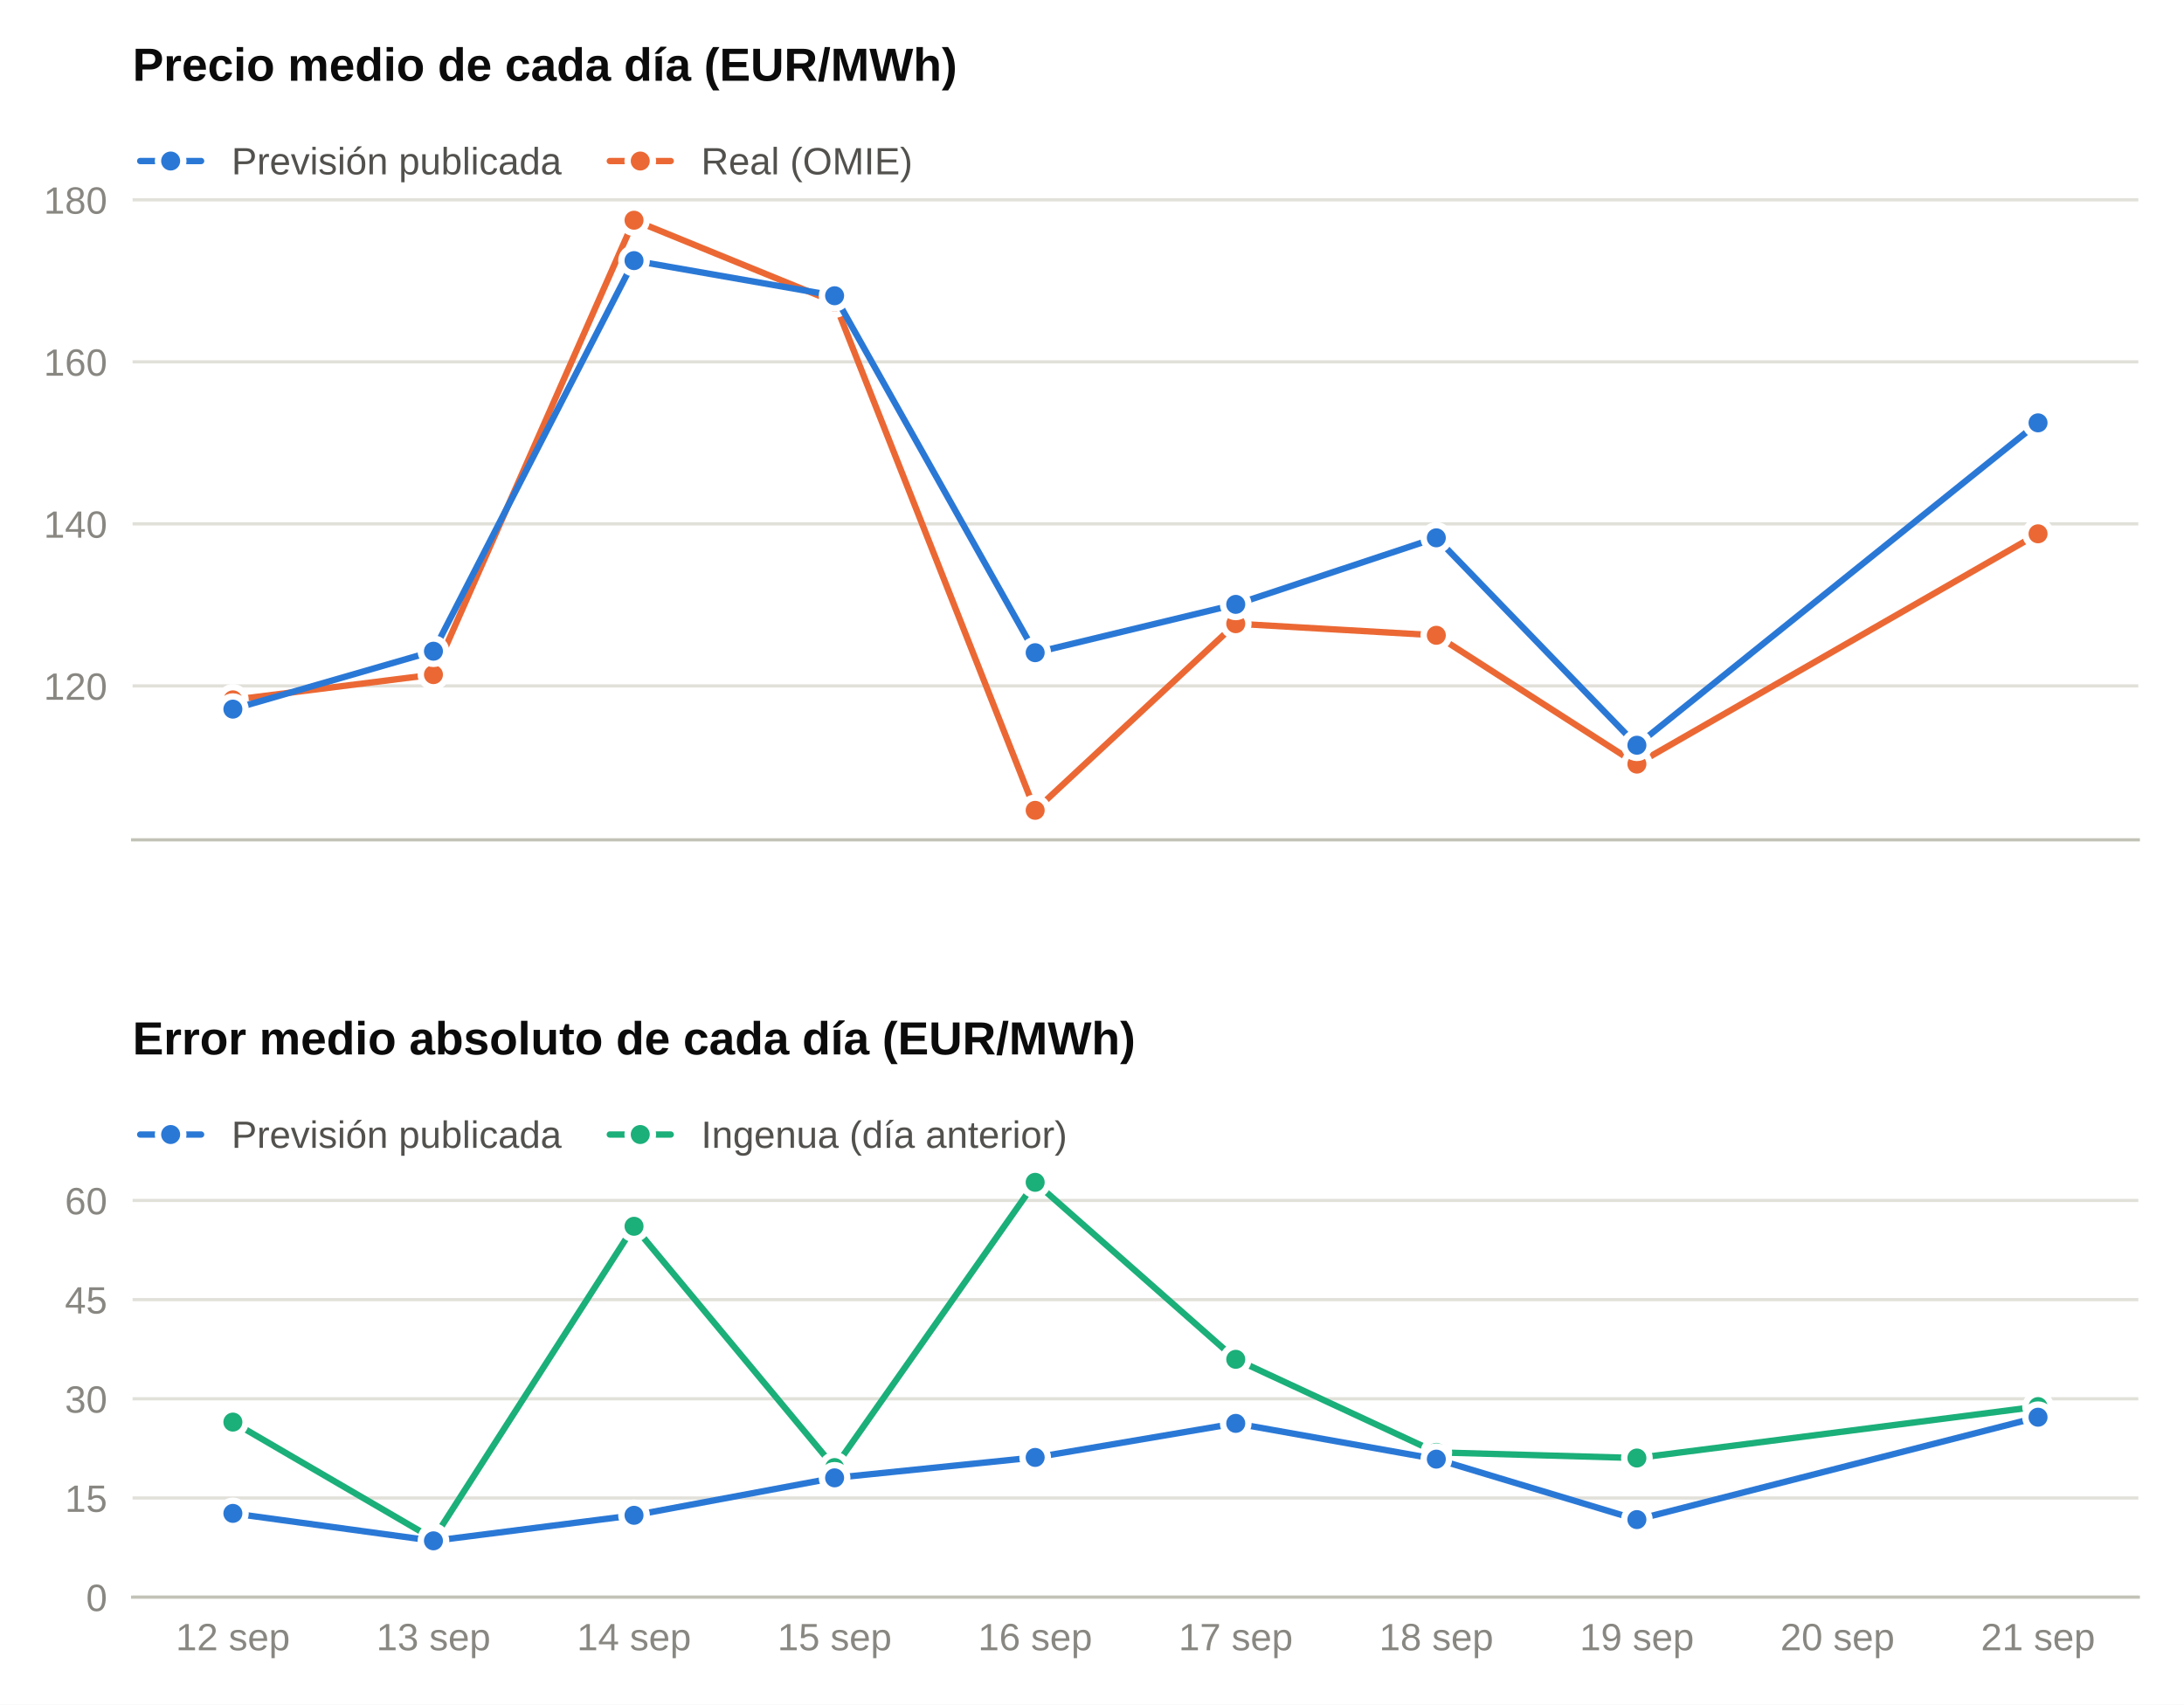
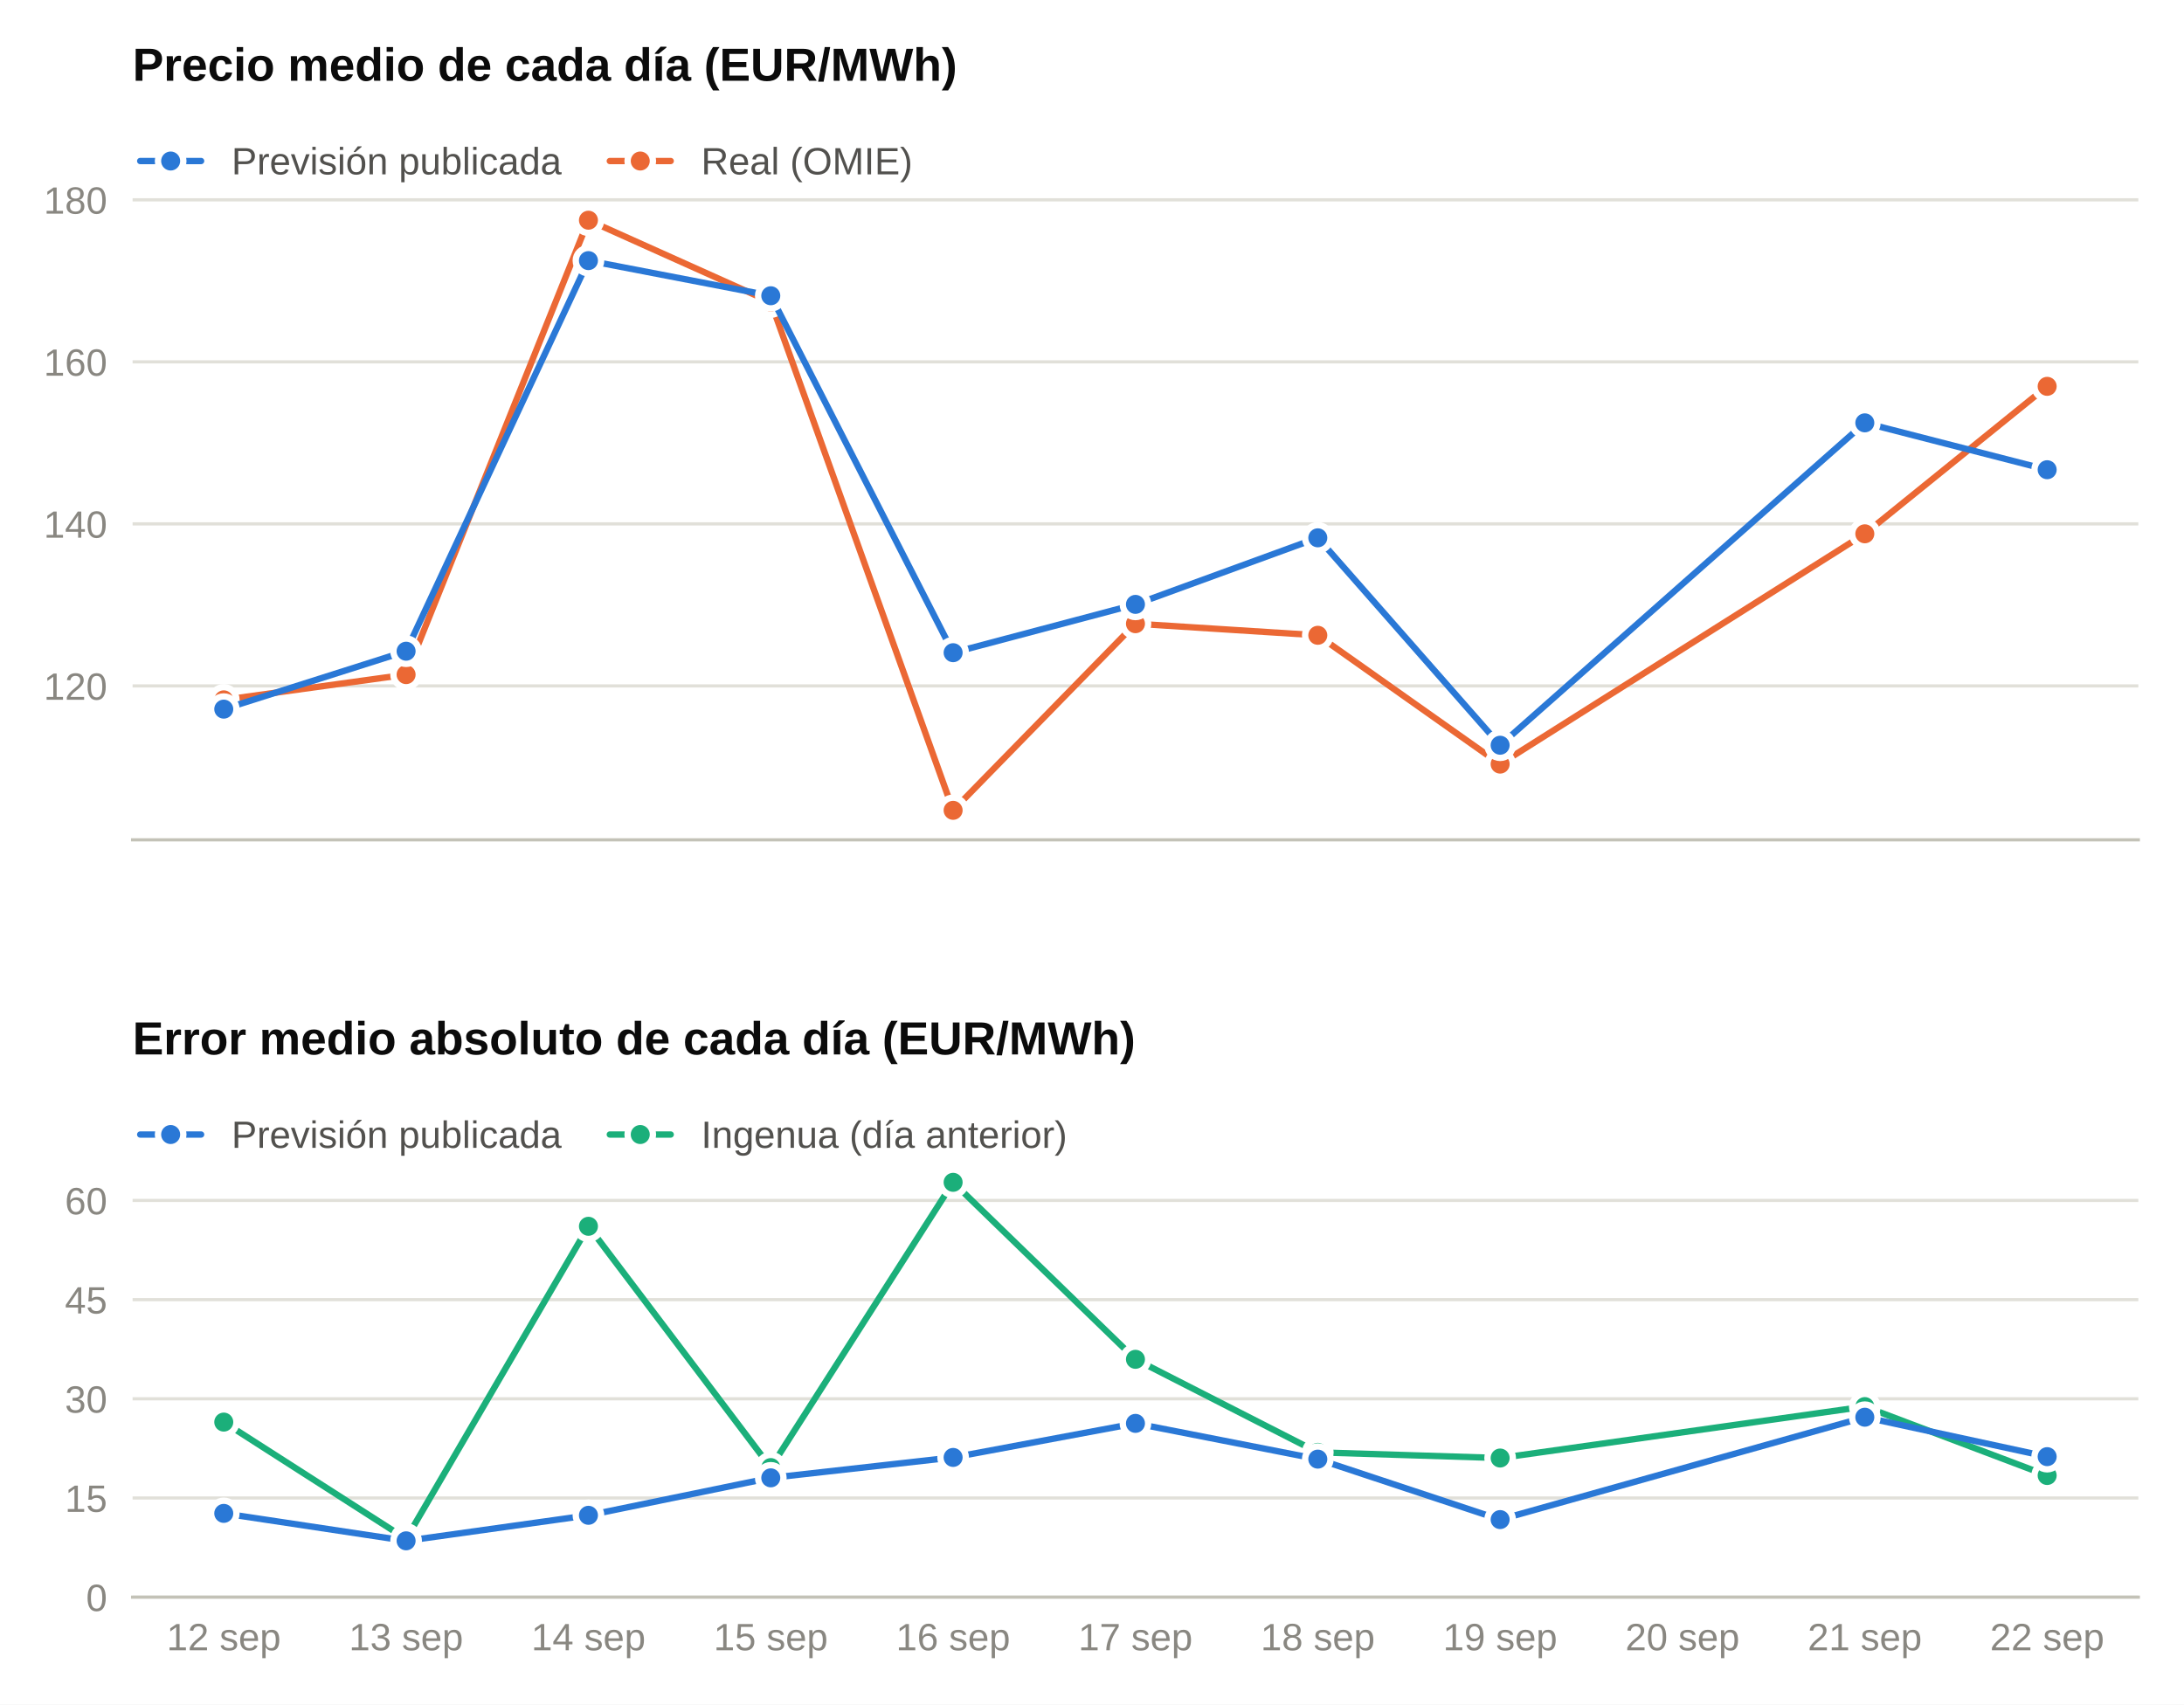
<svg xmlns="http://www.w3.org/2000/svg" xmlns:xlink="http://www.w3.org/1999/xlink" width="516.455pt" height="403.166pt" viewBox="0 0 516.455 403.166" version="1.1">
  <defs>
    <style type="text/css">*{stroke-linejoin: round; stroke-linecap: butt}</style>
  </defs>
  <g id="figure_1">
    <g id="patch_1">
      <path d="M 0 403.166  L 516.455 403.166  L 516.455 0  L 0 0  z " style="fill: #ffffff" />
    </g>
    <g id="axes_1">
      <g id="patch_2">
        <path d="M 31.355 198.629  L 505.655 198.629  L 505.655 45.103  L 31.355 45.103  z " style="fill: #ffffff" />
      </g>
      <g id="matplotlib.axis_1">
        <g id="xtick_1">
          <g id="line2d_1" />
        </g>
        <g id="xtick_2">
          <g id="line2d_2" />
        </g>
        <g id="xtick_3">
          <g id="line2d_3" />
        </g>
        <g id="xtick_4">
          <g id="line2d_4" />
        </g>
        <g id="xtick_5">
          <g id="line2d_5" />
        </g>
        <g id="xtick_6">
          <g id="line2d_6" />
        </g>
        <g id="xtick_7">
          <g id="line2d_7" />
        </g>
        <g id="xtick_8">
          <g id="line2d_8" />
        </g>
        <g id="xtick_9">
          <g id="line2d_9" />
        </g>
        <g id="xtick_10">
          <g id="line2d_10" />
        </g>
+         <g id="xtick_11">
+           <g id="line2d_11" />
+         </g>
      </g>
      <g id="matplotlib.axis_2">
        <g id="ytick_1">
-           <g id="line2d_11">
+           <g id="line2d_12">
            <path d="M 31.355 162.22  L 505.655 162.22  " clip-path="url(#pcca6787718)" style="fill: none; stroke: #e1e0d9; stroke-width: 0.75; stroke-linecap: square" />
          </g>
-           <g id="line2d_12" />
+           <g id="line2d_13" />
          <g id="text_1">
            <text style="font-size: 9px; font-family: 'Segoe UI', 'Helvetica Neue', 'Arial', 'DejaVu Sans', sans-serif; text-anchor: end; fill: #898781" x="25.355" y="165.496" transform="rotate(-0 25.35469 165.4962)">120</text>
          </g>
        </g>
        <g id="ytick_2">
-           <g id="line2d_13">
+           <g id="line2d_14">
            <path d="M 31.355 123.899  L 505.655 123.899  " clip-path="url(#pcca6787718)" style="fill: none; stroke: #e1e0d9; stroke-width: 0.75; stroke-linecap: square" />
          </g>
-           <g id="line2d_14" />
+           <g id="line2d_15" />
          <g id="text_2">
            <text style="font-size: 9px; font-family: 'Segoe UI', 'Helvetica Neue', 'Arial', 'DejaVu Sans', sans-serif; text-anchor: end; fill: #898781" x="25.355" y="127.176" transform="rotate(-0 25.35469 127.1756)">140</text>
          </g>
        </g>
        <g id="ytick_3">
-           <g id="line2d_15">
+           <g id="line2d_16">
            <path d="M 31.355 85.579  L 505.655 85.579  " clip-path="url(#pcca6787718)" style="fill: none; stroke: #e1e0d9; stroke-width: 0.75; stroke-linecap: square" />
          </g>
-           <g id="line2d_16" />
+           <g id="line2d_17" />
          <g id="text_3">
            <text style="font-size: 9px; font-family: 'Segoe UI', 'Helvetica Neue', 'Arial', 'DejaVu Sans', sans-serif; text-anchor: end; fill: #898781" x="25.355" y="88.855" transform="rotate(-0 25.35469 88.85491)">160</text>
          </g>
        </g>
        <g id="ytick_4">
-           <g id="line2d_17">
+           <g id="line2d_18">
            <path d="M 31.355 47.258  L 505.655 47.258  " clip-path="url(#pcca6787718)" style="fill: none; stroke: #e1e0d9; stroke-width: 0.75; stroke-linecap: square" />
          </g>
-           <g id="line2d_18" />
+           <g id="line2d_19" />
          <g id="text_4">
            <text style="font-size: 9px; font-family: 'Segoe UI', 'Helvetica Neue', 'Arial', 'DejaVu Sans', sans-serif; text-anchor: end; fill: #898781" x="25.355" y="50.534" transform="rotate(-0 25.35469 50.53425)">180</text>
          </g>
        </g>
      </g>
-       <g id="line2d_19">
-         <path d="M 55.07 165.52  L 102.5 159.552  L 149.93 52.082  L 197.36 71.443  L 244.79 191.651  L 292.22 147.512  L 339.65 150.251  L 387.08 180.716  L 481.94 126.25  " clip-path="url(#pcca6787718)" style="fill: none; stroke: #eb6834; stroke-width: 1.5; stroke-linecap: round" />
+       <g id="line2d_20">
+         <path d="M 52.914 165.52  L 96.032 159.552  L 139.15 52.082  L 182.268 71.443  L 225.387 191.651  L 268.505 147.512  L 311.623 150.251  L 354.741 180.716  L 440.977 126.25  L 484.096 91.373  " clip-path="url(#pcca6787718)" style="fill: none; stroke: #eb6834; stroke-width: 1.5; stroke-linecap: round" />
        <defs>
          <path id="m348eba89e2" d="M 0 3  C 0.796 3 1.559 2.684 2.121 2.121  C 2.684 1.559 3 0.796 3 0  C 3 -0.796 2.684 -1.559 2.121 -2.121  C 1.559 -2.684 0.796 -3 0 -3  C -0.796 -3 -1.559 -2.684 -2.121 -2.121  C -2.684 -1.559 -3 -0.796 -3 0  C -3 0.796 -2.684 1.559 -2.121 2.121  C -1.559 2.684 -0.796 3 0 3  z " style="stroke: #ffffff; stroke-width: 1.5" />
        </defs>
        <g clip-path="url(#pcca6787718)">
-           <use xlink:href="#m348eba89e2" x="55.07" y="165.52" style="fill: #eb6834; stroke: #ffffff; stroke-width: 1.5" />
-           <use xlink:href="#m348eba89e2" x="102.5" y="159.552" style="fill: #eb6834; stroke: #ffffff; stroke-width: 1.5" />
-           <use xlink:href="#m348eba89e2" x="149.93" y="52.082" style="fill: #eb6834; stroke: #ffffff; stroke-width: 1.5" />
-           <use xlink:href="#m348eba89e2" x="197.36" y="71.443" style="fill: #eb6834; stroke: #ffffff; stroke-width: 1.5" />
-           <use xlink:href="#m348eba89e2" x="244.79" y="191.651" style="fill: #eb6834; stroke: #ffffff; stroke-width: 1.5" />
-           <use xlink:href="#m348eba89e2" x="292.22" y="147.512" style="fill: #eb6834; stroke: #ffffff; stroke-width: 1.5" />
-           <use xlink:href="#m348eba89e2" x="339.65" y="150.251" style="fill: #eb6834; stroke: #ffffff; stroke-width: 1.5" />
-           <use xlink:href="#m348eba89e2" x="387.08" y="180.716" style="fill: #eb6834; stroke: #ffffff; stroke-width: 1.5" />
-           <use xlink:href="#m348eba89e2" x="481.94" y="126.25" style="fill: #eb6834; stroke: #ffffff; stroke-width: 1.5" />
+           <use xlink:href="#m348eba89e2" x="52.914" y="165.52" style="fill: #eb6834; stroke: #ffffff; stroke-width: 1.5" />
+           <use xlink:href="#m348eba89e2" x="96.032" y="159.552" style="fill: #eb6834; stroke: #ffffff; stroke-width: 1.5" />
+           <use xlink:href="#m348eba89e2" x="139.15" y="52.082" style="fill: #eb6834; stroke: #ffffff; stroke-width: 1.5" />
+           <use xlink:href="#m348eba89e2" x="182.268" y="71.443" style="fill: #eb6834; stroke: #ffffff; stroke-width: 1.5" />
+           <use xlink:href="#m348eba89e2" x="225.387" y="191.651" style="fill: #eb6834; stroke: #ffffff; stroke-width: 1.5" />
+           <use xlink:href="#m348eba89e2" x="268.505" y="147.512" style="fill: #eb6834; stroke: #ffffff; stroke-width: 1.5" />
+           <use xlink:href="#m348eba89e2" x="311.623" y="150.251" style="fill: #eb6834; stroke: #ffffff; stroke-width: 1.5" />
+           <use xlink:href="#m348eba89e2" x="354.741" y="180.716" style="fill: #eb6834; stroke: #ffffff; stroke-width: 1.5" />
+           <use xlink:href="#m348eba89e2" x="440.977" y="126.25" style="fill: #eb6834; stroke: #ffffff; stroke-width: 1.5" />
+           <use xlink:href="#m348eba89e2" x="484.096" y="91.373" style="fill: #eb6834; stroke: #ffffff; stroke-width: 1.5" />
        </g>
      </g>
      <g id="patch_3">
        <path d="M 31.355 198.629  L 505.655 198.629  " style="fill: none; stroke: #c3c2b7; stroke-width: 0.75; stroke-linejoin: miter; stroke-linecap: square" />
      </g>
-       <g id="line2d_20">
-         <path d="M 55.07 167.715  L 102.5 154.018  L 149.93 61.638  L 197.36 69.946  L 244.79 154.368  L 292.22 142.94  L 339.65 127.2  L 387.08 176.254  L 481.94 100.008  " clip-path="url(#pcca6787718)" style="fill: none; stroke: #2a78d6; stroke-width: 1.5; stroke-linecap: round" />
+       <g id="line2d_21">
+         <path d="M 52.914 167.715  L 96.032 154.018  L 139.15 61.638  L 182.268 69.946  L 225.387 154.368  L 268.505 142.94  L 311.623 127.2  L 354.741 176.254  L 440.977 100.008  L 484.096 111.093  " clip-path="url(#pcca6787718)" style="fill: none; stroke: #2a78d6; stroke-width: 1.5; stroke-linecap: round" />
        <defs>
          <path id="m79700483b9" d="M 0 3  C 0.796 3 1.559 2.684 2.121 2.121  C 2.684 1.559 3 0.796 3 0  C 3 -0.796 2.684 -1.559 2.121 -2.121  C 1.559 -2.684 0.796 -3 0 -3  C -0.796 -3 -1.559 -2.684 -2.121 -2.121  C -2.684 -1.559 -3 -0.796 -3 0  C -3 0.796 -2.684 1.559 -2.121 2.121  C -1.559 2.684 -0.796 3 0 3  z " style="stroke: #ffffff; stroke-width: 1.5" />
        </defs>
        <g clip-path="url(#pcca6787718)">
-           <use xlink:href="#m79700483b9" x="55.07" y="167.715" style="fill: #2a78d6; stroke: #ffffff; stroke-width: 1.5" />
-           <use xlink:href="#m79700483b9" x="102.5" y="154.018" style="fill: #2a78d6; stroke: #ffffff; stroke-width: 1.5" />
-           <use xlink:href="#m79700483b9" x="149.93" y="61.638" style="fill: #2a78d6; stroke: #ffffff; stroke-width: 1.5" />
-           <use xlink:href="#m79700483b9" x="197.36" y="69.946" style="fill: #2a78d6; stroke: #ffffff; stroke-width: 1.5" />
-           <use xlink:href="#m79700483b9" x="244.79" y="154.368" style="fill: #2a78d6; stroke: #ffffff; stroke-width: 1.5" />
-           <use xlink:href="#m79700483b9" x="292.22" y="142.94" style="fill: #2a78d6; stroke: #ffffff; stroke-width: 1.5" />
-           <use xlink:href="#m79700483b9" x="339.65" y="127.2" style="fill: #2a78d6; stroke: #ffffff; stroke-width: 1.5" />
-           <use xlink:href="#m79700483b9" x="387.08" y="176.254" style="fill: #2a78d6; stroke: #ffffff; stroke-width: 1.5" />
-           <use xlink:href="#m79700483b9" x="481.94" y="100.008" style="fill: #2a78d6; stroke: #ffffff; stroke-width: 1.5" />
+           <use xlink:href="#m79700483b9" x="52.914" y="167.715" style="fill: #2a78d6; stroke: #ffffff; stroke-width: 1.5" />
+           <use xlink:href="#m79700483b9" x="96.032" y="154.018" style="fill: #2a78d6; stroke: #ffffff; stroke-width: 1.5" />
+           <use xlink:href="#m79700483b9" x="139.15" y="61.638" style="fill: #2a78d6; stroke: #ffffff; stroke-width: 1.5" />
+           <use xlink:href="#m79700483b9" x="182.268" y="69.946" style="fill: #2a78d6; stroke: #ffffff; stroke-width: 1.5" />
+           <use xlink:href="#m79700483b9" x="225.387" y="154.368" style="fill: #2a78d6; stroke: #ffffff; stroke-width: 1.5" />
+           <use xlink:href="#m79700483b9" x="268.505" y="142.94" style="fill: #2a78d6; stroke: #ffffff; stroke-width: 1.5" />
+           <use xlink:href="#m79700483b9" x="311.623" y="127.2" style="fill: #2a78d6; stroke: #ffffff; stroke-width: 1.5" />
+           <use xlink:href="#m79700483b9" x="354.741" y="176.254" style="fill: #2a78d6; stroke: #ffffff; stroke-width: 1.5" />
+           <use xlink:href="#m79700483b9" x="440.977" y="100.008" style="fill: #2a78d6; stroke: #ffffff; stroke-width: 1.5" />
+           <use xlink:href="#m79700483b9" x="484.096" y="111.093" style="fill: #2a78d6; stroke: #ffffff; stroke-width: 1.5" />
        </g>
      </g>
      <g id="text_5">
        <text style="font-weight: 600; font-size: 11px; font-family: 'Segoe UI', 'Helvetica Neue', 'Arial', 'DejaVu Sans', sans-serif; text-anchor: start; fill: #0b0b0b" x="31.355" y="19.103" transform="rotate(-0 31.35469 19.10328)">Precio medio de cada día (EUR/MWh)</text>
      </g>
      <g id="legend_1">
-         <g id="line2d_21">
+         <g id="line2d_22">
          <path d="M 33.155 38.083  L 40.355 38.083  L 47.555 38.083  " style="fill: none; stroke: #2a78d6; stroke-width: 1.5; stroke-linecap: round" />
          <g>
            <use xlink:href="#m79700483b9" x="40.355" y="38.083" style="fill: #2a78d6; stroke: #ffffff; stroke-width: 1.5" />
          </g>
        </g>
        <g id="text_6">
          <text style="font-size: 9px; font-family: 'Segoe UI', 'Helvetica Neue', 'Arial', 'DejaVu Sans', sans-serif; text-anchor: start; fill: #52514e" x="54.755" y="41.233" transform="rotate(-0 54.75469 41.23328)">Previsión publicada</text>
        </g>
-         <g id="line2d_22">
+         <g id="line2d_23">
          <path d="M 144.203 38.083  L 151.403 38.083  L 158.603 38.083  " style="fill: none; stroke: #eb6834; stroke-width: 1.5; stroke-linecap: round" />
          <g>
            <use xlink:href="#m348eba89e2" x="151.403" y="38.083" style="fill: #eb6834; stroke: #ffffff; stroke-width: 1.5" />
          </g>
        </g>
        <g id="text_7">
          <text style="font-size: 9px; font-family: 'Segoe UI', 'Helvetica Neue', 'Arial', 'DejaVu Sans', sans-serif; text-anchor: start; fill: #52514e" x="165.803" y="41.233" transform="rotate(-0 165.8034 41.23328)">Real (OMIE)</text>
        </g>
      </g>
    </g>
    <g id="axes_2">
      <g id="patch_4">
        <path d="M 31.355 377.743  L 505.655 377.743  L 505.655 275.393  L 31.355 275.393  z " style="fill: #ffffff" />
      </g>
      <g id="matplotlib.axis_3">
-         <g id="xtick_11">
-           <g id="line2d_23" />
-           <g id="text_8">
-             <text style="font-size: 9px; font-family: 'Segoe UI', 'Helvetica Neue', 'Arial', 'DejaVu Sans', sans-serif; text-anchor: middle; fill: #898781" x="55.07" y="390.296" transform="rotate(-0 55.06969 390.2955)">12 sep</text>
-           </g>
-         </g>
        <g id="xtick_12">
          <g id="line2d_24" />
-           <g id="text_9">
-             <text style="font-size: 9px; font-family: 'Segoe UI', 'Helvetica Neue', 'Arial', 'DejaVu Sans', sans-serif; text-anchor: middle; fill: #898781" x="102.5" y="390.296" transform="rotate(-0 102.4997 390.2955)">13 sep</text>
+           <g id="text_8">
+             <text style="font-size: 9px; font-family: 'Segoe UI', 'Helvetica Neue', 'Arial', 'DejaVu Sans', sans-serif; text-anchor: middle; fill: #898781" x="52.914" y="390.296" transform="rotate(-0 52.91378 390.2955)">12 sep</text>
          </g>
        </g>
        <g id="xtick_13">
          <g id="line2d_25" />
-           <g id="text_10">
-             <text style="font-size: 9px; font-family: 'Segoe UI', 'Helvetica Neue', 'Arial', 'DejaVu Sans', sans-serif; text-anchor: middle; fill: #898781" x="149.93" y="390.296" transform="rotate(-0 149.9297 390.2955)">14 sep</text>
+           <g id="text_9">
+             <text style="font-size: 9px; font-family: 'Segoe UI', 'Helvetica Neue', 'Arial', 'DejaVu Sans', sans-serif; text-anchor: middle; fill: #898781" x="96.032" y="390.296" transform="rotate(-0 96.03196 390.2955)">13 sep</text>
          </g>
        </g>
        <g id="xtick_14">
          <g id="line2d_26" />
-           <g id="text_11">
-             <text style="font-size: 9px; font-family: 'Segoe UI', 'Helvetica Neue', 'Arial', 'DejaVu Sans', sans-serif; text-anchor: middle; fill: #898781" x="197.36" y="390.296" transform="rotate(-0 197.3597 390.2955)">15 sep</text>
+           <g id="text_10">
+             <text style="font-size: 9px; font-family: 'Segoe UI', 'Helvetica Neue', 'Arial', 'DejaVu Sans', sans-serif; text-anchor: middle; fill: #898781" x="139.15" y="390.296" transform="rotate(-0 139.1501 390.2955)">14 sep</text>
          </g>
        </g>
        <g id="xtick_15">
          <g id="line2d_27" />
-           <g id="text_12">
-             <text style="font-size: 9px; font-family: 'Segoe UI', 'Helvetica Neue', 'Arial', 'DejaVu Sans', sans-serif; text-anchor: middle; fill: #898781" x="244.79" y="390.296" transform="rotate(-0 244.7897 390.2955)">16 sep</text>
+           <g id="text_11">
+             <text style="font-size: 9px; font-family: 'Segoe UI', 'Helvetica Neue', 'Arial', 'DejaVu Sans', sans-serif; text-anchor: middle; fill: #898781" x="182.268" y="390.296" transform="rotate(-0 182.2683 390.2955)">15 sep</text>
          </g>
        </g>
        <g id="xtick_16">
          <g id="line2d_28" />
-           <g id="text_13">
-             <text style="font-size: 9px; font-family: 'Segoe UI', 'Helvetica Neue', 'Arial', 'DejaVu Sans', sans-serif; text-anchor: middle; fill: #898781" x="292.22" y="390.296" transform="rotate(-0 292.2197 390.2955)">17 sep</text>
+           <g id="text_12">
+             <text style="font-size: 9px; font-family: 'Segoe UI', 'Helvetica Neue', 'Arial', 'DejaVu Sans', sans-serif; text-anchor: middle; fill: #898781" x="225.387" y="390.296" transform="rotate(-0 225.3865 390.2955)">16 sep</text>
          </g>
        </g>
        <g id="xtick_17">
          <g id="line2d_29" />
-           <g id="text_14">
-             <text style="font-size: 9px; font-family: 'Segoe UI', 'Helvetica Neue', 'Arial', 'DejaVu Sans', sans-serif; text-anchor: middle; fill: #898781" x="339.65" y="390.296" transform="rotate(-0 339.6497 390.2955)">18 sep</text>
+           <g id="text_13">
+             <text style="font-size: 9px; font-family: 'Segoe UI', 'Helvetica Neue', 'Arial', 'DejaVu Sans', sans-serif; text-anchor: middle; fill: #898781" x="268.505" y="390.296" transform="rotate(-0 268.5047 390.2955)">17 sep</text>
          </g>
        </g>
        <g id="xtick_18">
          <g id="line2d_30" />
-           <g id="text_15">
-             <text style="font-size: 9px; font-family: 'Segoe UI', 'Helvetica Neue', 'Arial', 'DejaVu Sans', sans-serif; text-anchor: middle; fill: #898781" x="387.08" y="390.296" transform="rotate(-0 387.0797 390.2955)">19 sep</text>
+           <g id="text_14">
+             <text style="font-size: 9px; font-family: 'Segoe UI', 'Helvetica Neue', 'Arial', 'DejaVu Sans', sans-serif; text-anchor: middle; fill: #898781" x="311.623" y="390.296" transform="rotate(-0 311.6229 390.2955)">18 sep</text>
          </g>
        </g>
        <g id="xtick_19">
          <g id="line2d_31" />
-           <g id="text_16">
-             <text style="font-size: 9px; font-family: 'Segoe UI', 'Helvetica Neue', 'Arial', 'DejaVu Sans', sans-serif; text-anchor: middle; fill: #898781" x="434.51" y="390.296" transform="rotate(-0 434.5097 390.2955)">20 sep</text>
+           <g id="text_15">
+             <text style="font-size: 9px; font-family: 'Segoe UI', 'Helvetica Neue', 'Arial', 'DejaVu Sans', sans-serif; text-anchor: middle; fill: #898781" x="354.741" y="390.296" transform="rotate(-0 354.7411 390.2955)">19 sep</text>
          </g>
        </g>
        <g id="xtick_20">
          <g id="line2d_32" />
+           <g id="text_16">
+             <text style="font-size: 9px; font-family: 'Segoe UI', 'Helvetica Neue', 'Arial', 'DejaVu Sans', sans-serif; text-anchor: middle; fill: #898781" x="397.859" y="390.296" transform="rotate(-0 397.8592 390.2955)">20 sep</text>
+           </g>
+         </g>
+         <g id="xtick_21">
+           <g id="line2d_33" />
          <g id="text_17">
-             <text style="font-size: 9px; font-family: 'Segoe UI', 'Helvetica Neue', 'Arial', 'DejaVu Sans', sans-serif; text-anchor: middle; fill: #898781" x="481.94" y="390.296" transform="rotate(-0 481.9397 390.2955)">21 sep</text>
+             <text style="font-size: 9px; font-family: 'Segoe UI', 'Helvetica Neue', 'Arial', 'DejaVu Sans', sans-serif; text-anchor: middle; fill: #898781" x="440.977" y="390.296" transform="rotate(-0 440.9774 390.2955)">21 sep</text>
+           </g>
+         </g>
+         <g id="xtick_22">
+           <g id="line2d_34" />
+           <g id="text_18">
+             <text style="font-size: 9px; font-family: 'Segoe UI', 'Helvetica Neue', 'Arial', 'DejaVu Sans', sans-serif; text-anchor: middle; fill: #898781" x="484.096" y="390.296" transform="rotate(-0 484.0956 390.2955)">22 sep</text>
          </g>
        </g>
      </g>
      <g id="matplotlib.axis_4">
        <g id="ytick_5">
-           <g id="line2d_33">
+           <g id="line2d_35">
            <path d="M 31.355 377.743  L 505.655 377.743  " clip-path="url(#pa7844a86a4)" style="fill: none; stroke: #e1e0d9; stroke-width: 0.75; stroke-linecap: square" />
-           </g>
-           <g id="line2d_34" />
-           <g id="text_18">
-             <text style="font-size: 9px; font-family: 'Segoe UI', 'Helvetica Neue', 'Arial', 'DejaVu Sans', sans-serif; text-anchor: end; fill: #898781" x="25.355" y="381.019" transform="rotate(-0 25.35469 381.0194)">0</text>
-           </g>
-         </g>
-         <g id="ytick_6">
-           <g id="line2d_35">
-             <path d="M 31.355 354.286  L 505.655 354.286  " clip-path="url(#pa7844a86a4)" style="fill: none; stroke: #e1e0d9; stroke-width: 0.75; stroke-linecap: square" />
          </g>
          <g id="line2d_36" />
          <g id="text_19">
-             <text style="font-size: 9px; font-family: 'Segoe UI', 'Helvetica Neue', 'Arial', 'DejaVu Sans', sans-serif; text-anchor: end; fill: #898781" x="25.355" y="357.562" transform="rotate(-0 25.35469 357.562)">15</text>
-           </g>
-         </g>
-         <g id="ytick_7">
+             <text style="font-size: 9px; font-family: 'Segoe UI', 'Helvetica Neue', 'Arial', 'DejaVu Sans', sans-serif; text-anchor: end; fill: #898781" x="25.355" y="381.019" transform="rotate(-0 25.35469 381.0194)">0</text>
+           </g>
+         </g>
+         <g id="ytick_6">
          <g id="line2d_37">
-             <path d="M 31.355 330.828  L 505.655 330.828  " clip-path="url(#pa7844a86a4)" style="fill: none; stroke: #e1e0d9; stroke-width: 0.75; stroke-linecap: square" />
+             <path d="M 31.355 354.286  L 505.655 354.286  " clip-path="url(#pa7844a86a4)" style="fill: none; stroke: #e1e0d9; stroke-width: 0.75; stroke-linecap: square" />
          </g>
          <g id="line2d_38" />
          <g id="text_20">
-             <text style="font-size: 9px; font-family: 'Segoe UI', 'Helvetica Neue', 'Arial', 'DejaVu Sans', sans-serif; text-anchor: end; fill: #898781" x="25.355" y="334.105" transform="rotate(-0 25.35469 334.1046)">30</text>
-           </g>
-         </g>
-         <g id="ytick_8">
+             <text style="font-size: 9px; font-family: 'Segoe UI', 'Helvetica Neue', 'Arial', 'DejaVu Sans', sans-serif; text-anchor: end; fill: #898781" x="25.355" y="357.562" transform="rotate(-0 25.35469 357.562)">15</text>
+           </g>
+         </g>
+         <g id="ytick_7">
          <g id="line2d_39">
-             <path d="M 31.355 307.371  L 505.655 307.371  " clip-path="url(#pa7844a86a4)" style="fill: none; stroke: #e1e0d9; stroke-width: 0.75; stroke-linecap: square" />
+             <path d="M 31.355 330.828  L 505.655 330.828  " clip-path="url(#pa7844a86a4)" style="fill: none; stroke: #e1e0d9; stroke-width: 0.75; stroke-linecap: square" />
          </g>
          <g id="line2d_40" />
          <g id="text_21">
-             <text style="font-size: 9px; font-family: 'Segoe UI', 'Helvetica Neue', 'Arial', 'DejaVu Sans', sans-serif; text-anchor: end; fill: #898781" x="25.355" y="310.647" transform="rotate(-0 25.35469 310.6472)">45</text>
-           </g>
-         </g>
-         <g id="ytick_9">
+             <text style="font-size: 9px; font-family: 'Segoe UI', 'Helvetica Neue', 'Arial', 'DejaVu Sans', sans-serif; text-anchor: end; fill: #898781" x="25.355" y="334.105" transform="rotate(-0 25.35469 334.1046)">30</text>
+           </g>
+         </g>
+         <g id="ytick_8">
          <g id="line2d_41">
-             <path d="M 31.355 283.914  L 505.655 283.914  " clip-path="url(#pa7844a86a4)" style="fill: none; stroke: #e1e0d9; stroke-width: 0.75; stroke-linecap: square" />
+             <path d="M 31.355 307.371  L 505.655 307.371  " clip-path="url(#pa7844a86a4)" style="fill: none; stroke: #e1e0d9; stroke-width: 0.75; stroke-linecap: square" />
          </g>
          <g id="line2d_42" />
          <g id="text_22">
+             <text style="font-size: 9px; font-family: 'Segoe UI', 'Helvetica Neue', 'Arial', 'DejaVu Sans', sans-serif; text-anchor: end; fill: #898781" x="25.355" y="310.647" transform="rotate(-0 25.35469 310.6472)">45</text>
+           </g>
+         </g>
+         <g id="ytick_9">
+           <g id="line2d_43">
+             <path d="M 31.355 283.914  L 505.655 283.914  " clip-path="url(#pa7844a86a4)" style="fill: none; stroke: #e1e0d9; stroke-width: 0.75; stroke-linecap: square" />
+           </g>
+           <g id="line2d_44" />
+           <g id="text_23">
            <text style="font-size: 9px; font-family: 'Segoe UI', 'Helvetica Neue', 'Arial', 'DejaVu Sans', sans-serif; text-anchor: end; fill: #898781" x="25.355" y="287.19" transform="rotate(-0 25.35469 287.1898)">60</text>
          </g>
        </g>
      </g>
-       <g id="line2d_43">
-         <path d="M 55.07 336.338  L 102.5 363.971  L 149.93 290.029  L 197.36 347.095  L 244.79 279.632  L 292.22 321.49  L 339.65 343.494  L 387.08 344.837  L 481.94 332.669  " clip-path="url(#pa7844a86a4)" style="fill: none; stroke: #1baf7a; stroke-width: 1.5; stroke-linecap: round" />
+       <g id="line2d_45">
+         <path d="M 52.914 336.338  L 96.032 363.971  L 139.15 290.029  L 182.268 347.095  L 225.387 279.632  L 268.505 321.49  L 311.623 343.494  L 354.741 344.837  L 440.977 332.669  L 484.096 348.968  " clip-path="url(#pa7844a86a4)" style="fill: none; stroke: #1baf7a; stroke-width: 1.5; stroke-linecap: round" />
        <defs>
          <path id="m23fb859ee0" d="M 0 3  C 0.796 3 1.559 2.684 2.121 2.121  C 2.684 1.559 3 0.796 3 0  C 3 -0.796 2.684 -1.559 2.121 -2.121  C 1.559 -2.684 0.796 -3 0 -3  C -0.796 -3 -1.559 -2.684 -2.121 -2.121  C -2.684 -1.559 -3 -0.796 -3 0  C -3 0.796 -2.684 1.559 -2.121 2.121  C -1.559 2.684 -0.796 3 0 3  z " style="stroke: #ffffff; stroke-width: 1.5" />
        </defs>
        <g clip-path="url(#pa7844a86a4)">
-           <use xlink:href="#m23fb859ee0" x="55.07" y="336.338" style="fill: #1baf7a; stroke: #ffffff; stroke-width: 1.5" />
-           <use xlink:href="#m23fb859ee0" x="102.5" y="363.971" style="fill: #1baf7a; stroke: #ffffff; stroke-width: 1.5" />
-           <use xlink:href="#m23fb859ee0" x="149.93" y="290.029" style="fill: #1baf7a; stroke: #ffffff; stroke-width: 1.5" />
-           <use xlink:href="#m23fb859ee0" x="197.36" y="347.095" style="fill: #1baf7a; stroke: #ffffff; stroke-width: 1.5" />
-           <use xlink:href="#m23fb859ee0" x="244.79" y="279.632" style="fill: #1baf7a; stroke: #ffffff; stroke-width: 1.5" />
-           <use xlink:href="#m23fb859ee0" x="292.22" y="321.49" style="fill: #1baf7a; stroke: #ffffff; stroke-width: 1.5" />
-           <use xlink:href="#m23fb859ee0" x="339.65" y="343.494" style="fill: #1baf7a; stroke: #ffffff; stroke-width: 1.5" />
-           <use xlink:href="#m23fb859ee0" x="387.08" y="344.837" style="fill: #1baf7a; stroke: #ffffff; stroke-width: 1.5" />
-           <use xlink:href="#m23fb859ee0" x="481.94" y="332.669" style="fill: #1baf7a; stroke: #ffffff; stroke-width: 1.5" />
+           <use xlink:href="#m23fb859ee0" x="52.914" y="336.338" style="fill: #1baf7a; stroke: #ffffff; stroke-width: 1.5" />
+           <use xlink:href="#m23fb859ee0" x="96.032" y="363.971" style="fill: #1baf7a; stroke: #ffffff; stroke-width: 1.5" />
+           <use xlink:href="#m23fb859ee0" x="139.15" y="290.029" style="fill: #1baf7a; stroke: #ffffff; stroke-width: 1.5" />
+           <use xlink:href="#m23fb859ee0" x="182.268" y="347.095" style="fill: #1baf7a; stroke: #ffffff; stroke-width: 1.5" />
+           <use xlink:href="#m23fb859ee0" x="225.387" y="279.632" style="fill: #1baf7a; stroke: #ffffff; stroke-width: 1.5" />
+           <use xlink:href="#m23fb859ee0" x="268.505" y="321.49" style="fill: #1baf7a; stroke: #ffffff; stroke-width: 1.5" />
+           <use xlink:href="#m23fb859ee0" x="311.623" y="343.494" style="fill: #1baf7a; stroke: #ffffff; stroke-width: 1.5" />
+           <use xlink:href="#m23fb859ee0" x="354.741" y="344.837" style="fill: #1baf7a; stroke: #ffffff; stroke-width: 1.5" />
+           <use xlink:href="#m23fb859ee0" x="440.977" y="332.669" style="fill: #1baf7a; stroke: #ffffff; stroke-width: 1.5" />
+           <use xlink:href="#m23fb859ee0" x="484.096" y="348.968" style="fill: #1baf7a; stroke: #ffffff; stroke-width: 1.5" />
        </g>
      </g>
      <g id="patch_5">
        <path d="M 31.355 377.743  L 505.655 377.743  " style="fill: none; stroke: #c3c2b7; stroke-width: 0.75; stroke-linejoin: miter; stroke-linecap: square" />
      </g>
-       <g id="line2d_44">
-         <path d="M 55.07 357.928  L 102.5 364.42  L 149.93 358.384  L 197.36 349.524  L 244.79 344.695  L 292.22 336.642  L 339.65 345.098  L 387.08 359.395  L 481.94 335.185  " clip-path="url(#pa7844a86a4)" style="fill: none; stroke: #2a78d6; stroke-width: 1.5; stroke-linecap: round" />
+       <g id="line2d_46">
+         <path d="M 52.914 357.928  L 96.032 364.42  L 139.15 358.384  L 182.268 349.524  L 225.387 344.695  L 268.505 336.642  L 311.623 345.098  L 354.741 359.395  L 440.977 335.185  L 484.096 344.511  " clip-path="url(#pa7844a86a4)" style="fill: none; stroke: #2a78d6; stroke-width: 1.5; stroke-linecap: round" />
        <g clip-path="url(#pa7844a86a4)">
-           <use xlink:href="#m79700483b9" x="55.07" y="357.928" style="fill: #2a78d6; stroke: #ffffff; stroke-width: 1.5" />
-           <use xlink:href="#m79700483b9" x="102.5" y="364.42" style="fill: #2a78d6; stroke: #ffffff; stroke-width: 1.5" />
-           <use xlink:href="#m79700483b9" x="149.93" y="358.384" style="fill: #2a78d6; stroke: #ffffff; stroke-width: 1.5" />
-           <use xlink:href="#m79700483b9" x="197.36" y="349.524" style="fill: #2a78d6; stroke: #ffffff; stroke-width: 1.5" />
-           <use xlink:href="#m79700483b9" x="244.79" y="344.695" style="fill: #2a78d6; stroke: #ffffff; stroke-width: 1.5" />
-           <use xlink:href="#m79700483b9" x="292.22" y="336.642" style="fill: #2a78d6; stroke: #ffffff; stroke-width: 1.5" />
-           <use xlink:href="#m79700483b9" x="339.65" y="345.098" style="fill: #2a78d6; stroke: #ffffff; stroke-width: 1.5" />
-           <use xlink:href="#m79700483b9" x="387.08" y="359.395" style="fill: #2a78d6; stroke: #ffffff; stroke-width: 1.5" />
-           <use xlink:href="#m79700483b9" x="481.94" y="335.185" style="fill: #2a78d6; stroke: #ffffff; stroke-width: 1.5" />
-         </g>
-       </g>
-       <g id="text_23">
+           <use xlink:href="#m79700483b9" x="52.914" y="357.928" style="fill: #2a78d6; stroke: #ffffff; stroke-width: 1.5" />
+           <use xlink:href="#m79700483b9" x="96.032" y="364.42" style="fill: #2a78d6; stroke: #ffffff; stroke-width: 1.5" />
+           <use xlink:href="#m79700483b9" x="139.15" y="358.384" style="fill: #2a78d6; stroke: #ffffff; stroke-width: 1.5" />
+           <use xlink:href="#m79700483b9" x="182.268" y="349.524" style="fill: #2a78d6; stroke: #ffffff; stroke-width: 1.5" />
+           <use xlink:href="#m79700483b9" x="225.387" y="344.695" style="fill: #2a78d6; stroke: #ffffff; stroke-width: 1.5" />
+           <use xlink:href="#m79700483b9" x="268.505" y="336.642" style="fill: #2a78d6; stroke: #ffffff; stroke-width: 1.5" />
+           <use xlink:href="#m79700483b9" x="311.623" y="345.098" style="fill: #2a78d6; stroke: #ffffff; stroke-width: 1.5" />
+           <use xlink:href="#m79700483b9" x="354.741" y="359.395" style="fill: #2a78d6; stroke: #ffffff; stroke-width: 1.5" />
+           <use xlink:href="#m79700483b9" x="440.977" y="335.185" style="fill: #2a78d6; stroke: #ffffff; stroke-width: 1.5" />
+           <use xlink:href="#m79700483b9" x="484.096" y="344.511" style="fill: #2a78d6; stroke: #ffffff; stroke-width: 1.5" />
+         </g>
+       </g>
+       <g id="text_24">
        <text style="font-weight: 600; font-size: 11px; font-family: 'Segoe UI', 'Helvetica Neue', 'Arial', 'DejaVu Sans', sans-serif; text-anchor: start; fill: #0b0b0b" x="31.355" y="249.393" transform="rotate(-0 31.35469 249.3925)">Error medio absoluto de cada día (EUR/MWh)</text>
      </g>
      <g id="legend_2">
-         <g id="line2d_45">
+         <g id="line2d_47">
          <path d="M 33.155 268.325  L 40.355 268.325  L 47.555 268.325  " style="fill: none; stroke: #2a78d6; stroke-width: 1.5; stroke-linecap: round" />
          <g>
            <use xlink:href="#m79700483b9" x="40.355" y="268.325" style="fill: #2a78d6; stroke: #ffffff; stroke-width: 1.5" />
          </g>
        </g>
-         <g id="text_24">
+         <g id="text_25">
          <text style="font-size: 9px; font-family: 'Segoe UI', 'Helvetica Neue', 'Arial', 'DejaVu Sans', sans-serif; text-anchor: start; fill: #52514e" x="54.755" y="271.475" transform="rotate(-0 54.75469 271.4747)">Previsión publicada</text>
        </g>
-         <g id="line2d_46">
+         <g id="line2d_48">
          <path d="M 144.203 268.325  L 151.403 268.325  L 158.603 268.325  " style="fill: none; stroke: #1baf7a; stroke-width: 1.5; stroke-linecap: round" />
          <g>
            <use xlink:href="#m23fb859ee0" x="151.403" y="268.325" style="fill: #1baf7a; stroke: #ffffff; stroke-width: 1.5" />
          </g>
        </g>
-         <g id="text_25">
+         <g id="text_26">
          <text style="font-size: 9px; font-family: 'Segoe UI', 'Helvetica Neue', 'Arial', 'DejaVu Sans', sans-serif; text-anchor: start; fill: #52514e" x="165.803" y="271.475" transform="rotate(-0 165.8034 271.4747)">Ingenua (día anterior)</text>
        </g>
      </g>
    </g>
  </g>
  <defs>
    <clipPath id="pcca6787718">
      <rect x="31.355" y="45.103" width="474.3" height="153.526" />
    </clipPath>
    <clipPath id="pa7844a86a4">
      <rect x="31.355" y="275.393" width="474.3" height="102.351" />
    </clipPath>
  </defs>
</svg>
